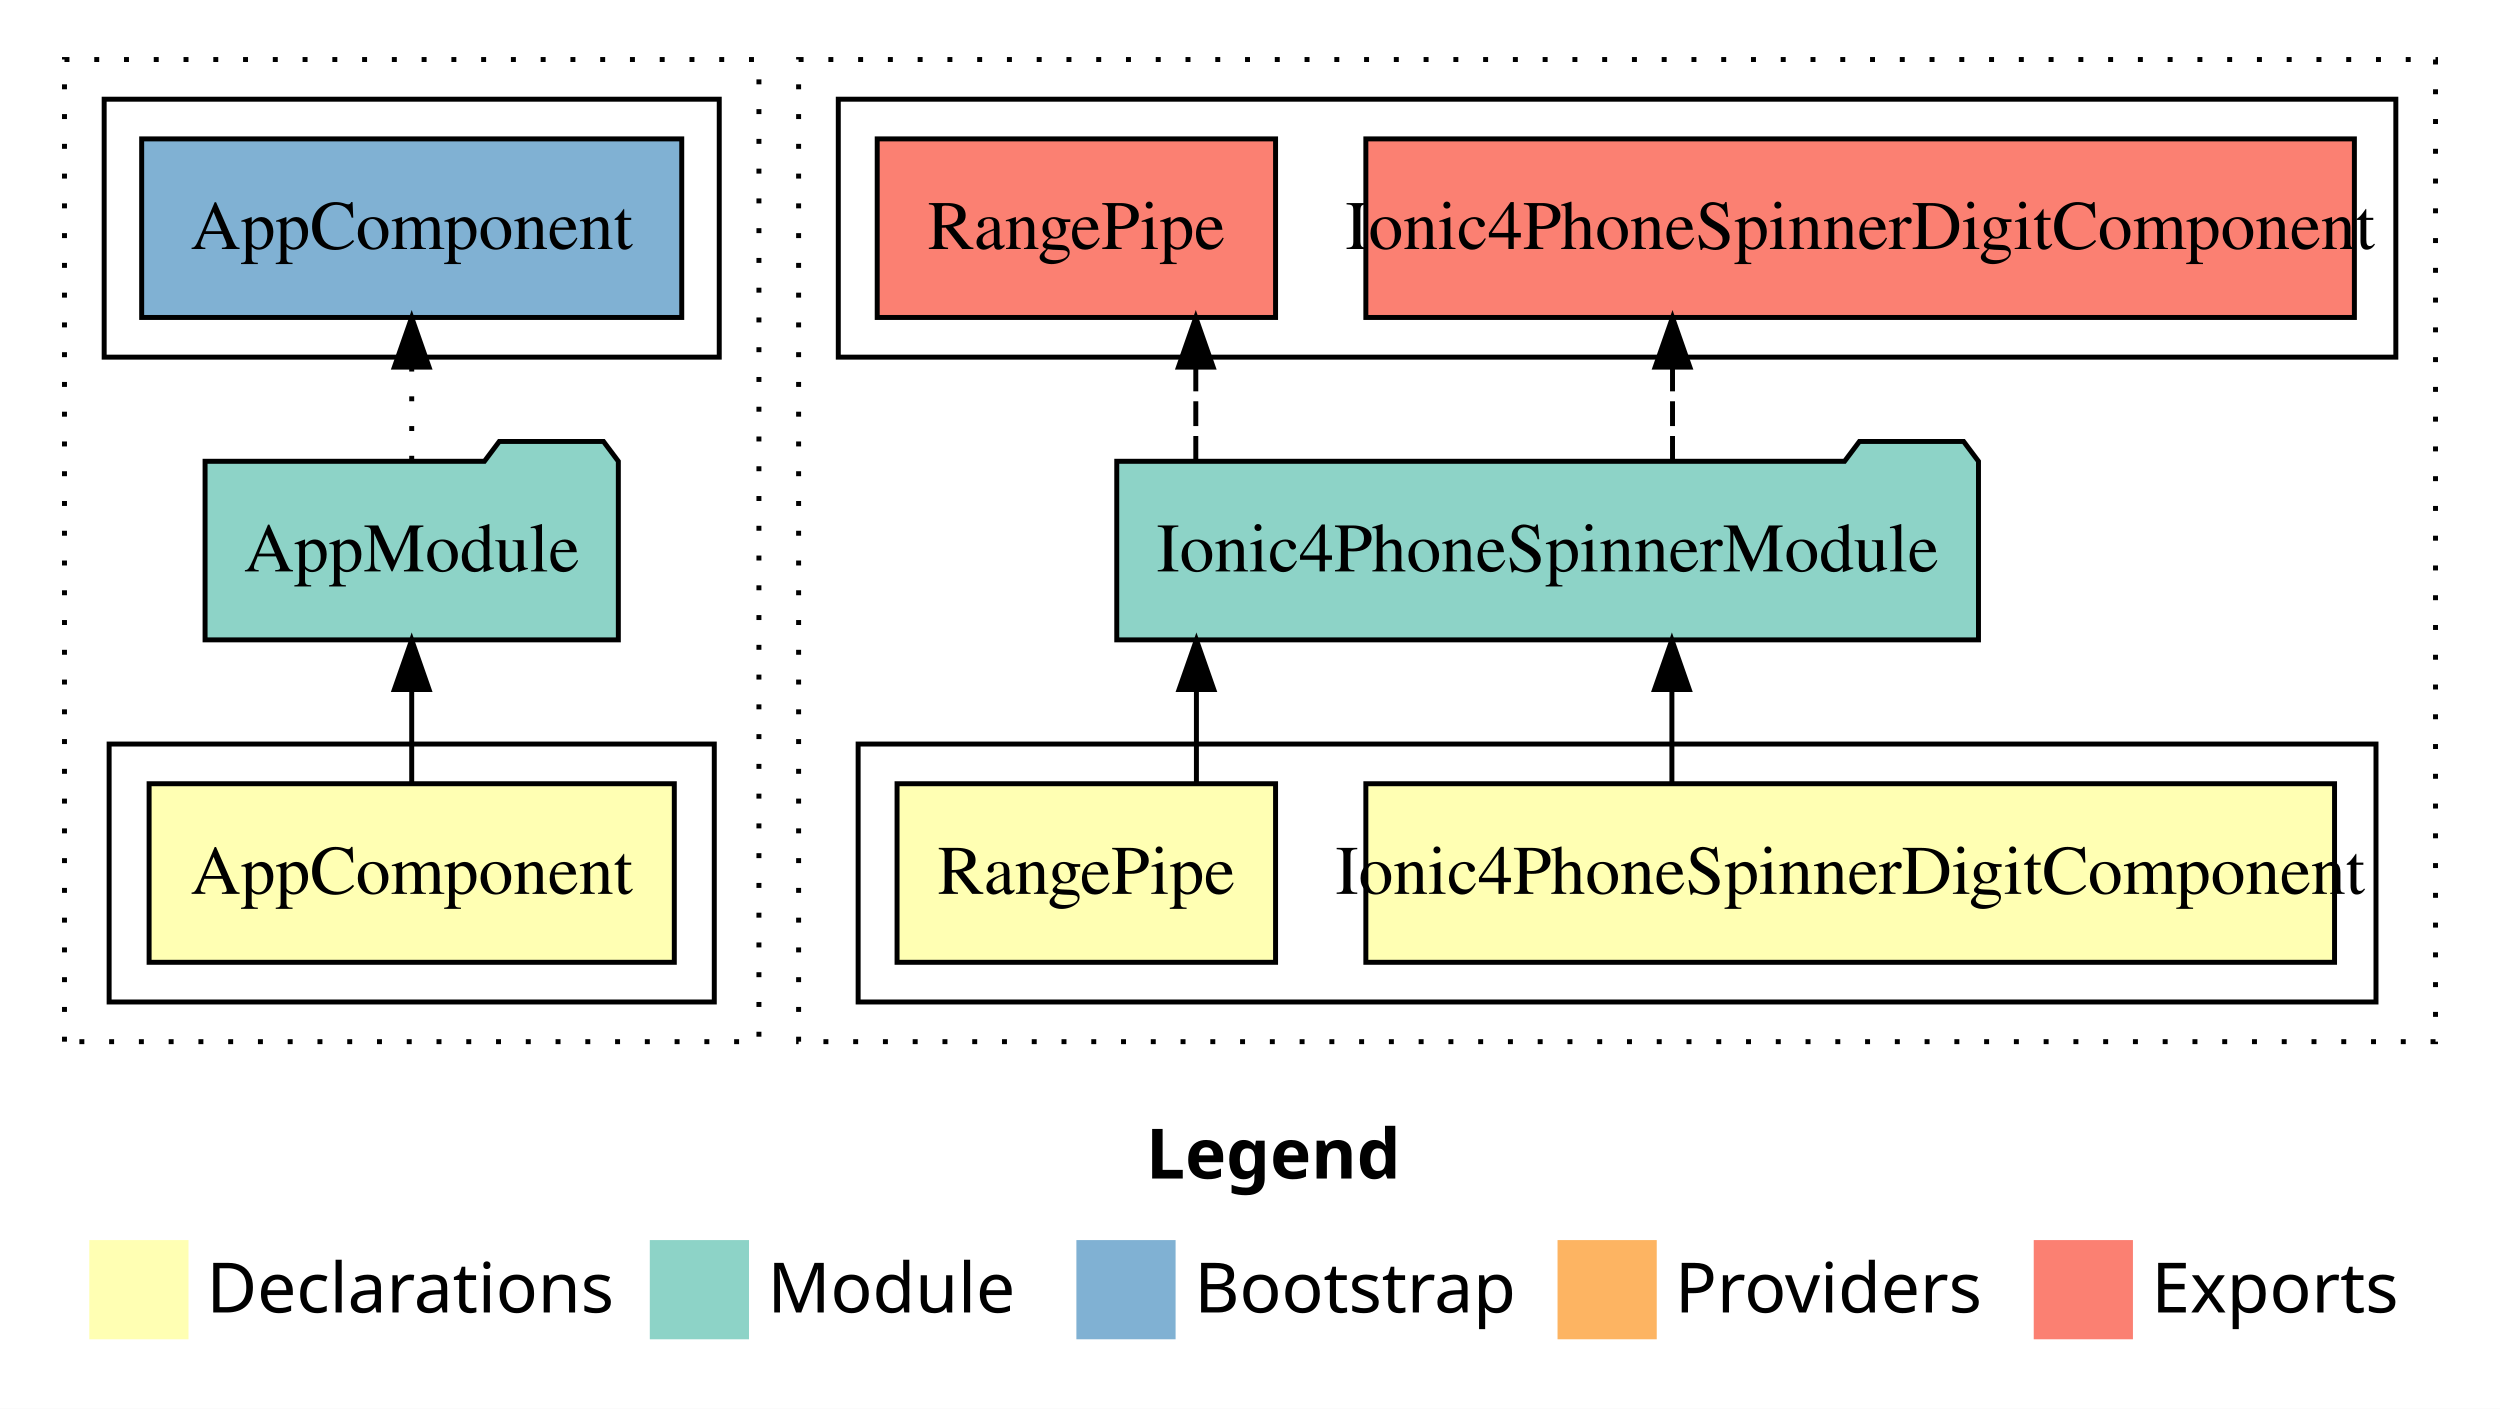
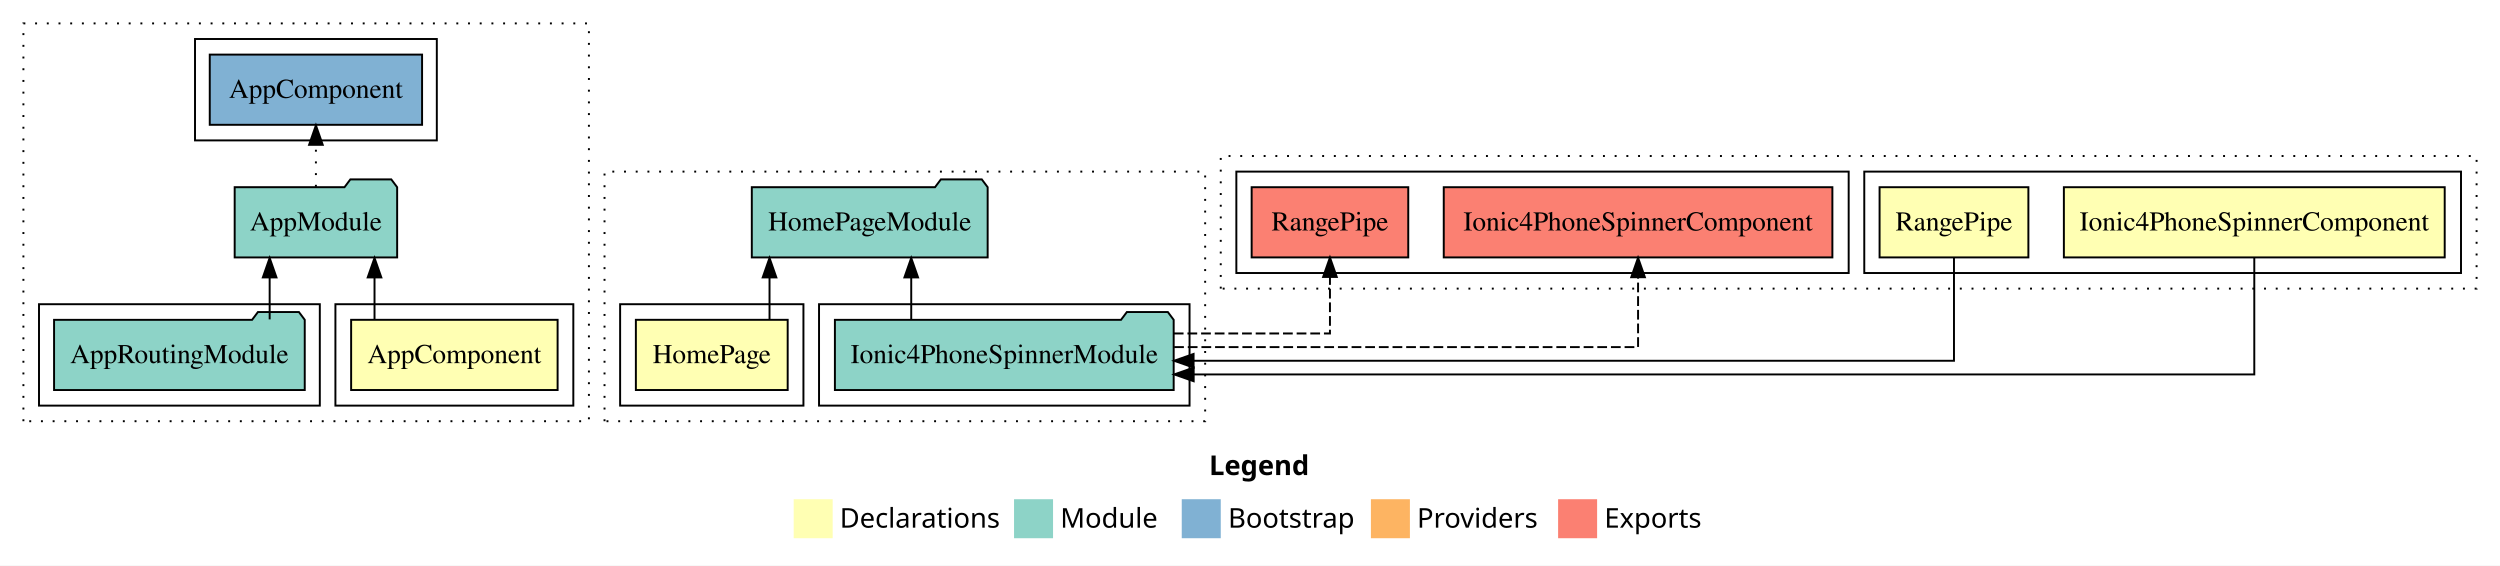
- <svg xmlns="http://www.w3.org/2000/svg" width="504pt" height="284pt" viewBox="0.00 0.00 504.00 284.00">
-   <g id="graph0" class="graph" transform="scale(1 1) rotate(0) translate(4 280)">
-     <polygon fill="#ffffff" stroke="transparent" points="-4,4 -4,-280 500,-280 500,4 -4,4" />
-     <text text-anchor="start" x="227.009" y="-42.4" font-family="sans-serif" font-weight="bold" font-size="14.00" fill="#000000">Legend</text>
-     <polygon fill="#ffffb3" stroke="transparent" points="14,-10 14,-30 34,-30 34,-10 14,-10" />
-     <text text-anchor="start" x="37.629" y="-15.4" font-family="sans-serif" font-size="14.00" fill="#000000">  Declarations</text>
-     <polygon fill="#8dd3c7" stroke="transparent" points="127,-10 127,-30 147,-30 147,-10 127,-10" />
-     <text text-anchor="start" x="150.725" y="-15.4" font-family="sans-serif" font-size="14.00" fill="#000000">  Module</text>
-     <polygon fill="#80b1d3" stroke="transparent" points="213,-10 213,-30 233,-30 233,-10 213,-10" />
-     <text text-anchor="start" x="236.781" y="-15.4" font-family="sans-serif" font-size="14.00" fill="#000000">  Bootstrap</text>
-     <polygon fill="#fdb462" stroke="transparent" points="310,-10 310,-30 330,-30 330,-10 310,-10" />
-     <text text-anchor="start" x="333.673" y="-15.4" font-family="sans-serif" font-size="14.00" fill="#000000">  Providers</text>
-     <polygon fill="#fb8072" stroke="transparent" points="406,-10 406,-30 426,-30 426,-10 406,-10" />
-     <text text-anchor="start" x="429.726" y="-15.4" font-family="sans-serif" font-size="14.00" fill="#000000">  Exports</text>
+ <svg xmlns="http://www.w3.org/2000/svg" width="1282pt" height="290pt" viewBox="0.00 0.00 1282.00 290.00">
+   <g id="graph0" class="graph" transform="scale(1 1) rotate(0) translate(4 286)">
+     <polygon fill="#ffffff" stroke="transparent" points="-4,4 -4,-286 1278,-286 1278,4 -4,4" />
+     <text text-anchor="start" x="616.009" y="-42.4" font-family="sans-serif" font-weight="bold" font-size="14.00" fill="#000000">Legend</text>
+     <polygon fill="#ffffb3" stroke="transparent" points="403,-10 403,-30 423,-30 423,-10 403,-10" />
+     <text text-anchor="start" x="426.629" y="-15.4" font-family="sans-serif" font-size="14.00" fill="#000000">  Declarations</text>
+     <polygon fill="#8dd3c7" stroke="transparent" points="516,-10 516,-30 536,-30 536,-10 516,-10" />
+     <text text-anchor="start" x="539.725" y="-15.4" font-family="sans-serif" font-size="14.00" fill="#000000">  Module</text>
+     <polygon fill="#80b1d3" stroke="transparent" points="602,-10 602,-30 622,-30 622,-10 602,-10" />
+     <text text-anchor="start" x="625.781" y="-15.4" font-family="sans-serif" font-size="14.00" fill="#000000">  Bootstrap</text>
+     <polygon fill="#fdb462" stroke="transparent" points="699,-10 699,-30 719,-30 719,-10 699,-10" />
+     <text text-anchor="start" x="722.673" y="-15.4" font-family="sans-serif" font-size="14.00" fill="#000000">  Providers</text>
+     <polygon fill="#fb8072" stroke="transparent" points="795,-10 795,-30 815,-30 815,-10 795,-10" />
+     <text text-anchor="start" x="818.726" y="-15.4" font-family="sans-serif" font-size="14.00" fill="#000000">  Exports</text>
    <g id="clust1" class="cluster">
-       <polygon fill="none" stroke="#000000" stroke-dasharray="1,5" points="9,-70 9,-268 149,-268 149,-70 9,-70" />
+       <polygon fill="none" stroke="#000000" stroke-dasharray="1,5" points="8,-70 8,-274 298,-274 298,-70 8,-70" />
    </g>
    <g id="clust2" class="cluster">
-       <polygon fill="none" stroke="#000000" points="18,-78 18,-130 140,-130 140,-78 18,-78" />
+       <polygon fill="none" stroke="#000000" points="168,-78 168,-130 290,-130 290,-78 168,-78" />
+     </g>
+     <g id="clust4" class="cluster">
+       <polygon fill="none" stroke="#000000" points="16,-78 16,-130 160,-130 160,-78 16,-78" />
    </g>
    <g id="clust6" class="cluster">
-       <polygon fill="none" stroke="#000000" points="17,-208 17,-260 141,-260 141,-208 17,-208" />
+       <polygon fill="none" stroke="#000000" points="96,-214 96,-266 220,-266 220,-214 96,-214" />
    </g>
    <g id="clust14" class="cluster">
-       <polygon fill="none" stroke="#000000" stroke-dasharray="1,5" points="157,-70 157,-268 487,-268 487,-70 157,-70" />
+       <polygon fill="none" stroke="#000000" stroke-dasharray="1,5" points="306,-70 306,-198 614,-198 614,-70 306,-70" />
    </g>
    <g id="clust15" class="cluster">
-       <polygon fill="none" stroke="#000000" points="169,-78 169,-130 475,-130 475,-78 169,-78" />
+       <polygon fill="none" stroke="#000000" points="314,-78 314,-130 408,-130 408,-78 314,-78" />
    </g>
-     <g id="clust19" class="cluster">
-       <polygon fill="none" stroke="#000000" points="165,-208 165,-260 479,-260 479,-208 165,-208" />
+     <g id="clust17" class="cluster">
+       <polygon fill="none" stroke="#000000" points="416,-78 416,-130 606,-130 606,-78 416,-78" />
+     </g>
+     <g id="clust21" class="cluster">
+       <polygon fill="none" stroke="#000000" stroke-dasharray="1,5" points="622,-138 622,-206 1266,-206 1266,-138 622,-138" />
+     </g>
+     <g id="clust22" class="cluster">
+       <polygon fill="none" stroke="#000000" points="952,-146 952,-198 1258,-198 1258,-146 952,-146" />
+     </g>
+     <g id="clust26" class="cluster">
+       <polygon fill="none" stroke="#000000" points="630,-146 630,-198 944,-198 944,-146 630,-146" />
    </g>
    <g id="node1" class="node">
-       <polygon fill="#ffffb3" stroke="#000000" points="131.94,-122 26.06,-122 26.06,-86 131.94,-86 131.94,-122" />
-       <text text-anchor="middle" x="79" y="-99.8" font-family="Times,serif" font-size="14.00" fill="#000000">AppComponent</text>
+       <polygon fill="#ffffb3" stroke="#000000" points="281.94,-122 176.06,-122 176.06,-86 281.94,-86 281.94,-122" />
+       <text text-anchor="middle" x="229" y="-99.8" font-family="Times,serif" font-size="14.00" fill="#000000">AppComponent</text>
    </g>
    <g id="node2" class="node">
-       <polygon fill="#8dd3c7" stroke="#000000" points="120.657,-187 117.657,-191 96.657,-191 93.657,-187 37.343,-187 37.343,-151 120.657,-151 120.657,-187" />
-       <text text-anchor="middle" x="79" y="-164.8" font-family="Times,serif" font-size="14.00" fill="#000000">AppModule</text>
+       <polygon fill="#8dd3c7" stroke="#000000" points="199.657,-190 196.657,-194 175.657,-194 172.657,-190 116.343,-190 116.343,-154 199.657,-154 199.657,-190" />
+       <text text-anchor="middle" x="158" y="-167.8" font-family="Times,serif" font-size="14.00" fill="#000000">AppModule</text>
    </g>
    <g id="edge1" class="edge">
-       <path fill="none" stroke="#000000" d="M79,-122.106C79,-122.106 79,-140.991 79,-140.991" />
-       <polygon fill="#000000" stroke="#000000" points="75.5,-140.991 79,-150.991 82.5,-140.991 75.5,-140.991" />
+       <path fill="none" stroke="#000000" d="M188.054,-122.223C188.054,-122.223 188.054,-143.727 188.054,-143.727" />
+       <polygon fill="#000000" stroke="#000000" points="184.554,-143.727 188.054,-153.727 191.554,-143.727 184.554,-143.727" />
+     </g>
+     <g id="node4" class="node">
+       <polygon fill="#80b1d3" stroke="#000000" points="212.439,-258 103.561,-258 103.561,-222 212.439,-222 212.439,-258" />
+       <text text-anchor="middle" x="158" y="-235.8" font-family="Times,serif" font-size="14.00" fill="#000000">AppComponent </text>
+     </g>
+     <g id="edge3" class="edge">
+       <path fill="none" stroke="#000000" stroke-dasharray="1,5" d="M158,-190.223C158,-190.223 158,-211.727 158,-211.727" />
+       <polygon fill="#000000" stroke="#000000" points="154.5,-211.727 158,-221.727 161.5,-211.727 154.5,-211.727" />
    </g>
    <g id="node3" class="node">
-       <polygon fill="#80b1d3" stroke="#000000" points="133.439,-252 24.561,-252 24.561,-216 133.439,-216 133.439,-252" />
-       <text text-anchor="middle" x="79" y="-229.8" font-family="Times,serif" font-size="14.00" fill="#000000">AppComponent </text>
+       <polygon fill="#8dd3c7" stroke="#000000" points="152.274,-122 149.274,-126 128.274,-126 125.274,-122 23.726,-122 23.726,-86 152.274,-86 152.274,-122" />
+       <text text-anchor="middle" x="88" y="-99.8" font-family="Times,serif" font-size="14.00" fill="#000000">AppRoutingModule</text>
    </g>
    <g id="edge2" class="edge">
-       <path fill="none" stroke="#000000" stroke-dasharray="1,5" d="M79,-187.106C79,-187.106 79,-205.991 79,-205.991" />
-       <polygon fill="#000000" stroke="#000000" points="75.5,-205.991 79,-215.991 82.5,-205.991 75.5,-205.991" />
+       <path fill="none" stroke="#000000" d="M134.28,-122.223C134.28,-122.223 134.28,-143.727 134.28,-143.727" />
+       <polygon fill="#000000" stroke="#000000" points="130.78,-143.727 134.28,-153.727 137.78,-143.727 130.78,-143.727" />
    </g>
-     <g id="node4" class="node">
-       <polygon fill="#ffffb3" stroke="#000000" points="466.644,-122 271.356,-122 271.356,-86 466.644,-86 466.644,-122" />
-       <text text-anchor="middle" x="369" y="-99.8" font-family="Times,serif" font-size="14.00" fill="#000000">Ionic4PhoneSpinnerDigitComponent</text>
+     <g id="node5" class="node">
+       <polygon fill="#ffffb3" stroke="#000000" points="399.925,-122 322.075,-122 322.075,-86 399.925,-86 399.925,-122" />
+       <text text-anchor="middle" x="361" y="-99.8" font-family="Times,serif" font-size="14.00" fill="#000000">HomePage</text>
    </g>
    <g id="node6" class="node">
-       <polygon fill="#8dd3c7" stroke="#000000" points="394.861,-187 391.861,-191 370.861,-191 367.861,-187 221.139,-187 221.139,-151 394.861,-151 394.861,-187" />
-       <text text-anchor="middle" x="308" y="-164.8" font-family="Times,serif" font-size="14.00" fill="#000000">Ionic4PhoneSpinnerModule</text>
-     </g>
-     <g id="edge3" class="edge">
-       <path fill="none" stroke="#000000" d="M333.054,-122.106C333.054,-122.106 333.054,-140.991 333.054,-140.991" />
-       <polygon fill="#000000" stroke="#000000" points="329.554,-140.991 333.054,-150.991 336.554,-140.991 329.554,-140.991" />
-     </g>
-     <g id="node5" class="node">
-       <polygon fill="#ffffb3" stroke="#000000" points="253.154,-122 176.846,-122 176.846,-86 253.154,-86 253.154,-122" />
-       <text text-anchor="middle" x="215" y="-99.8" font-family="Times,serif" font-size="14.00" fill="#000000">RangePipe</text>
+       <polygon fill="#8dd3c7" stroke="#000000" points="502.473,-190 499.473,-194 478.473,-194 475.473,-190 381.527,-190 381.527,-154 502.473,-154 502.473,-190" />
+       <text text-anchor="middle" x="442" y="-167.8" font-family="Times,serif" font-size="14.00" fill="#000000">HomePageModule</text>
    </g>
    <g id="edge4" class="edge">
-       <path fill="none" stroke="#000000" d="M237.198,-122.106C237.198,-122.106 237.198,-140.991 237.198,-140.991" />
-       <polygon fill="#000000" stroke="#000000" points="233.698,-140.991 237.198,-150.991 240.698,-140.991 233.698,-140.991" />
+       <path fill="none" stroke="#000000" d="M390.613,-122.223C390.613,-122.223 390.613,-143.727 390.613,-143.727" />
+       <polygon fill="#000000" stroke="#000000" points="387.113,-143.727 390.613,-153.727 394.113,-143.727 387.113,-143.727" />
    </g>
    <g id="node7" class="node">
-       <polygon fill="#fb8072" stroke="#000000" points="470.644,-252 271.356,-252 271.356,-216 470.644,-216 470.644,-252" />
-       <text text-anchor="middle" x="371" y="-229.8" font-family="Times,serif" font-size="14.00" fill="#000000">Ionic4PhoneSpinnerDigitComponent </text>
+       <polygon fill="#8dd3c7" stroke="#000000" points="597.861,-122 594.861,-126 573.861,-126 570.861,-122 424.139,-122 424.139,-86 597.861,-86 597.861,-122" />
+       <text text-anchor="middle" x="511" y="-99.8" font-family="Times,serif" font-size="14.00" fill="#000000">Ionic4PhoneSpinnerModule</text>
    </g>
    <g id="edge5" class="edge">
-       <path fill="none" stroke="#000000" stroke-dasharray="5,2" d="M333.179,-187.106C333.179,-187.106 333.179,-205.991 333.179,-205.991" />
-       <polygon fill="#000000" stroke="#000000" points="329.679,-205.991 333.179,-215.991 336.679,-205.991 329.679,-205.991" />
+       <path fill="none" stroke="#000000" d="M463.278,-122.223C463.278,-122.223 463.278,-143.727 463.278,-143.727" />
+       <polygon fill="#000000" stroke="#000000" points="459.778,-143.727 463.278,-153.727 466.778,-143.727 459.778,-143.727" />
+     </g>
+     <g id="node10" class="node">
+       <polygon fill="#fb8072" stroke="#000000" points="935.644,-190 736.356,-190 736.356,-154 935.644,-154 935.644,-190" />
+       <text text-anchor="middle" x="836" y="-167.8" font-family="Times,serif" font-size="14.00" fill="#000000">Ionic4PhoneSpinnerComponent </text>
+     </g>
+     <g id="edge8" class="edge">
+       <path fill="none" stroke="#000000" stroke-dasharray="5,2" d="M598.094,-108C694.363,-108 836,-108 836,-108 836,-108 836,-143.831 836,-143.831" />
+       <polygon fill="#000000" stroke="#000000" points="832.5,-143.831 836,-153.831 839.5,-143.831 832.5,-143.831" />
+     </g>
+     <g id="node11" class="node">
+       <polygon fill="#fb8072" stroke="#000000" points="718.154,-190 637.846,-190 637.846,-154 718.154,-154 718.154,-190" />
+       <text text-anchor="middle" x="678" y="-167.8" font-family="Times,serif" font-size="14.00" fill="#000000">RangePipe </text>
+     </g>
+     <g id="edge9" class="edge">
+       <path fill="none" stroke="#000000" stroke-dasharray="5,2" d="M597.924,-115C638.502,-115 678,-115 678,-115 678,-115 678,-143.965 678,-143.965" />
+       <polygon fill="#000000" stroke="#000000" points="674.5,-143.965 678,-153.965 681.5,-143.965 674.5,-143.965" />
    </g>
    <g id="node8" class="node">
-       <polygon fill="#fb8072" stroke="#000000" points="253.154,-252 172.846,-252 172.846,-216 253.154,-216 253.154,-252" />
-       <text text-anchor="middle" x="213" y="-229.8" font-family="Times,serif" font-size="14.00" fill="#000000">RangePipe </text>
+       <polygon fill="#ffffb3" stroke="#000000" points="1249.644,-190 1054.356,-190 1054.356,-154 1249.644,-154 1249.644,-190" />
+       <text text-anchor="middle" x="1152" y="-167.8" font-family="Times,serif" font-size="14.00" fill="#000000">Ionic4PhoneSpinnerComponent</text>
    </g>
    <g id="edge6" class="edge">
-       <path fill="none" stroke="#000000" stroke-dasharray="5,2" d="M237.073,-187.106C237.073,-187.106 237.073,-205.991 237.073,-205.991" />
-       <polygon fill="#000000" stroke="#000000" points="233.573,-205.991 237.073,-215.991 240.573,-205.991 233.573,-205.991" />
+       <path fill="none" stroke="#000000" d="M1152,-153.909C1152,-130.867 1152,-94 1152,-94 1152,-94 608.115,-94 608.115,-94" />
+       <polygon fill="#000000" stroke="#000000" points="608.115,-90.5 598.115,-94 608.115,-97.5 608.115,-90.5" />
+     </g>
+     <g id="node9" class="node">
+       <polygon fill="#ffffb3" stroke="#000000" points="1036.154,-190 959.846,-190 959.846,-154 1036.154,-154 1036.154,-190" />
+       <text text-anchor="middle" x="998" y="-167.8" font-family="Times,serif" font-size="14.00" fill="#000000">RangePipe</text>
+     </g>
+     <g id="edge7" class="edge">
+       <path fill="none" stroke="#000000" d="M998,-153.716C998,-132.679 998,-101 998,-101 998,-101 608.066,-101 608.066,-101" />
+       <polygon fill="#000000" stroke="#000000" points="608.066,-97.5 598.066,-101 608.066,-104.5 608.066,-97.5" />
    </g>
  </g>
</svg>
